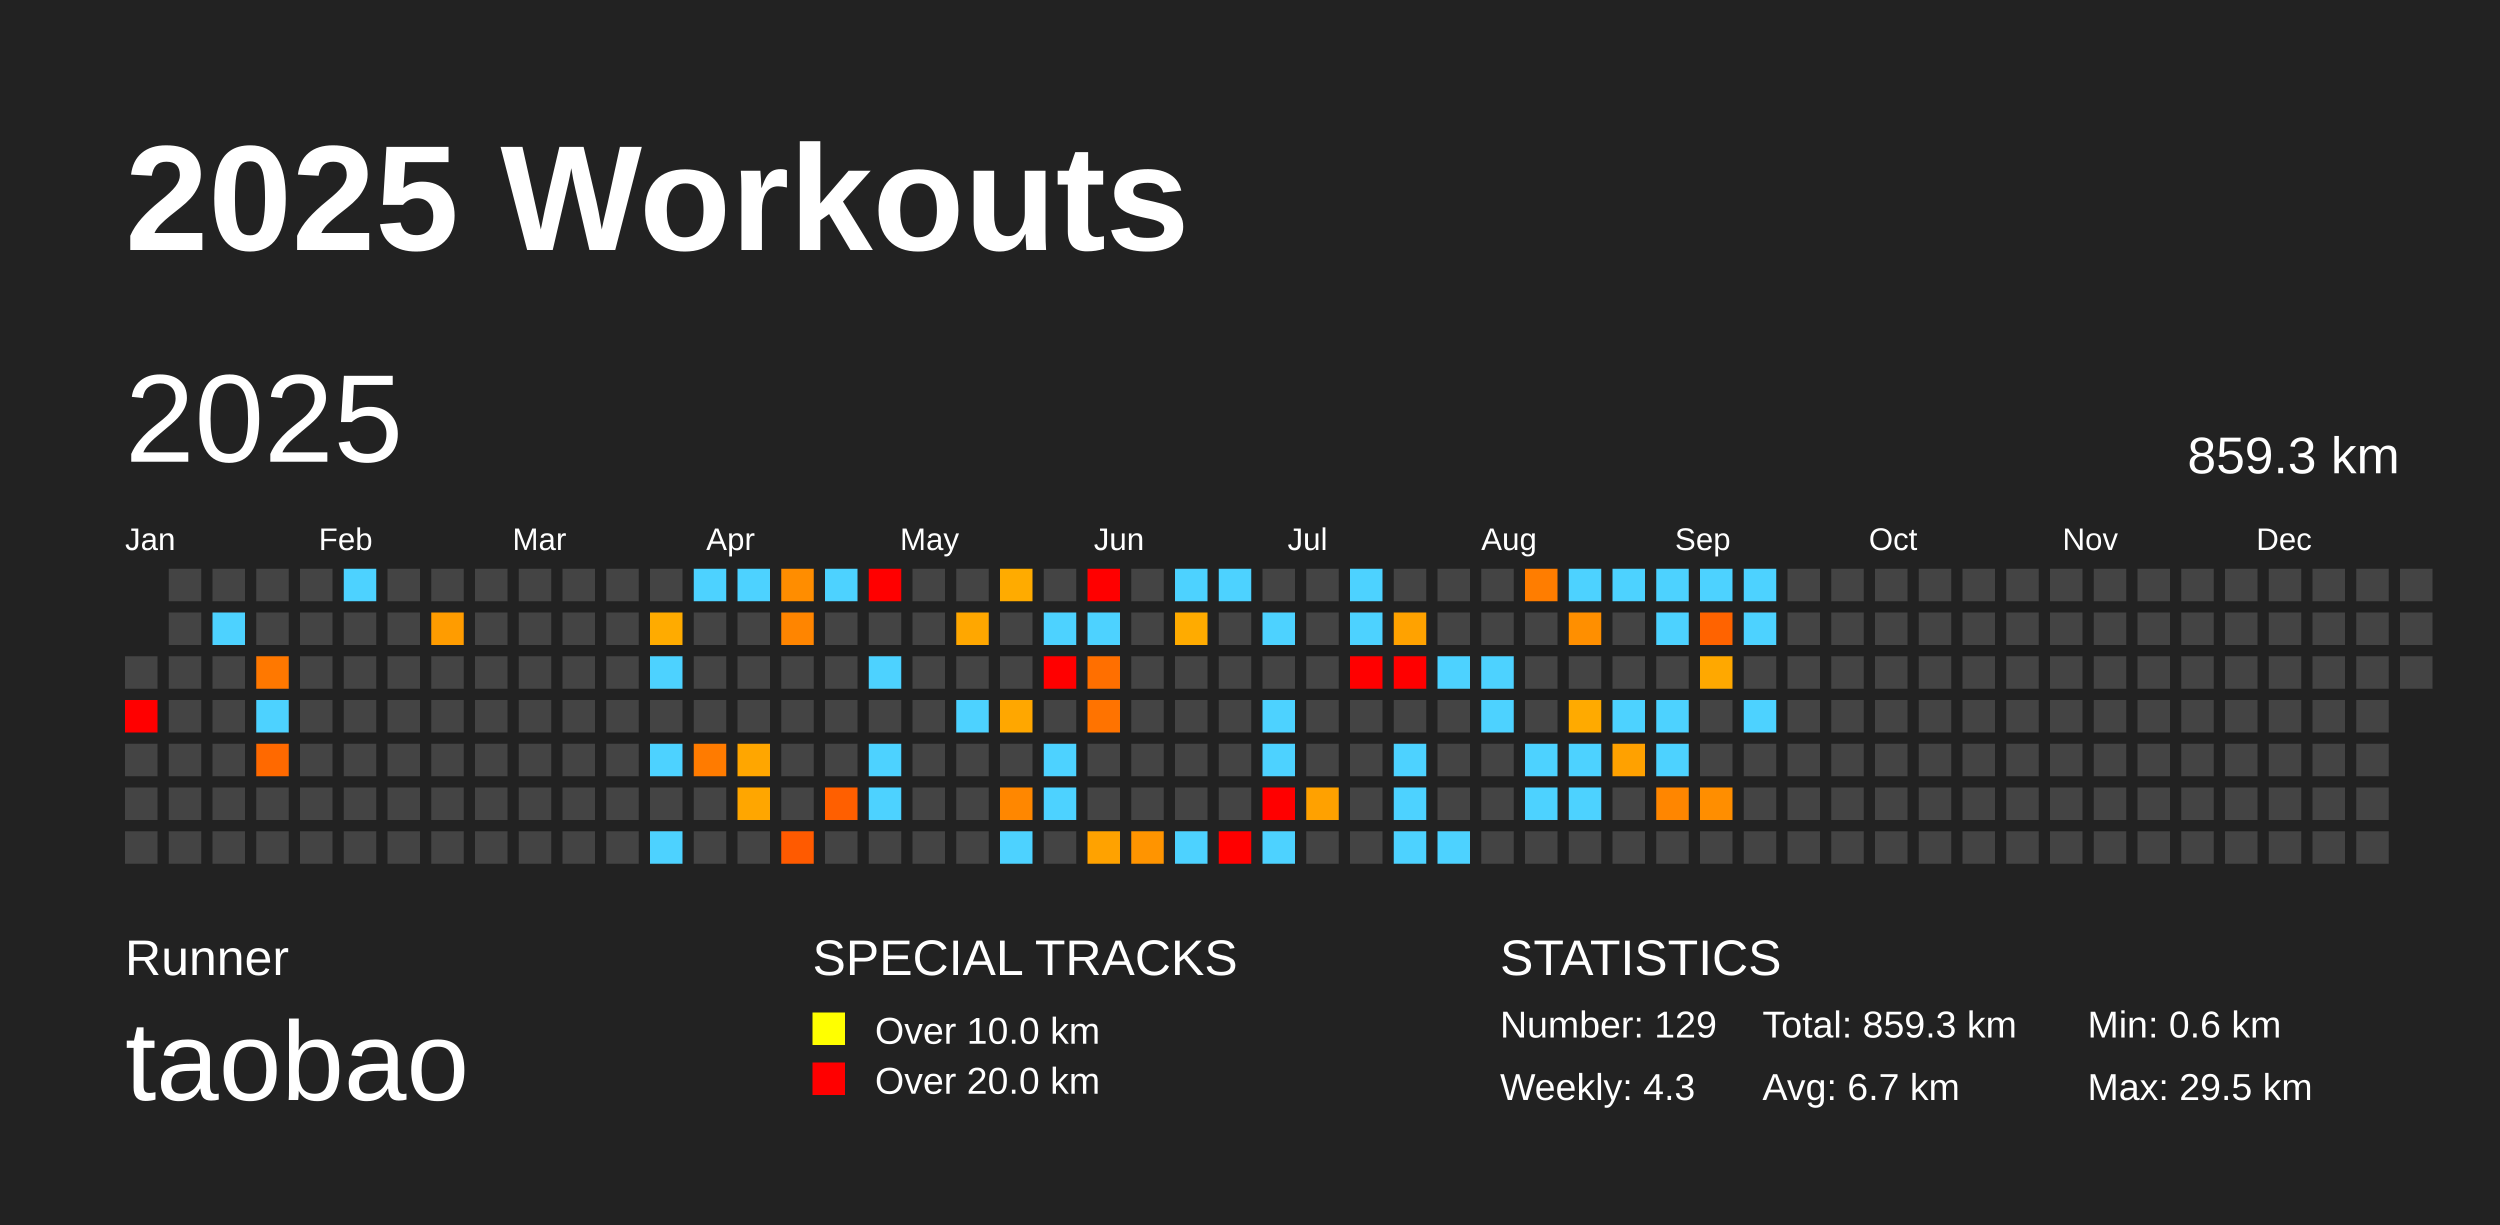
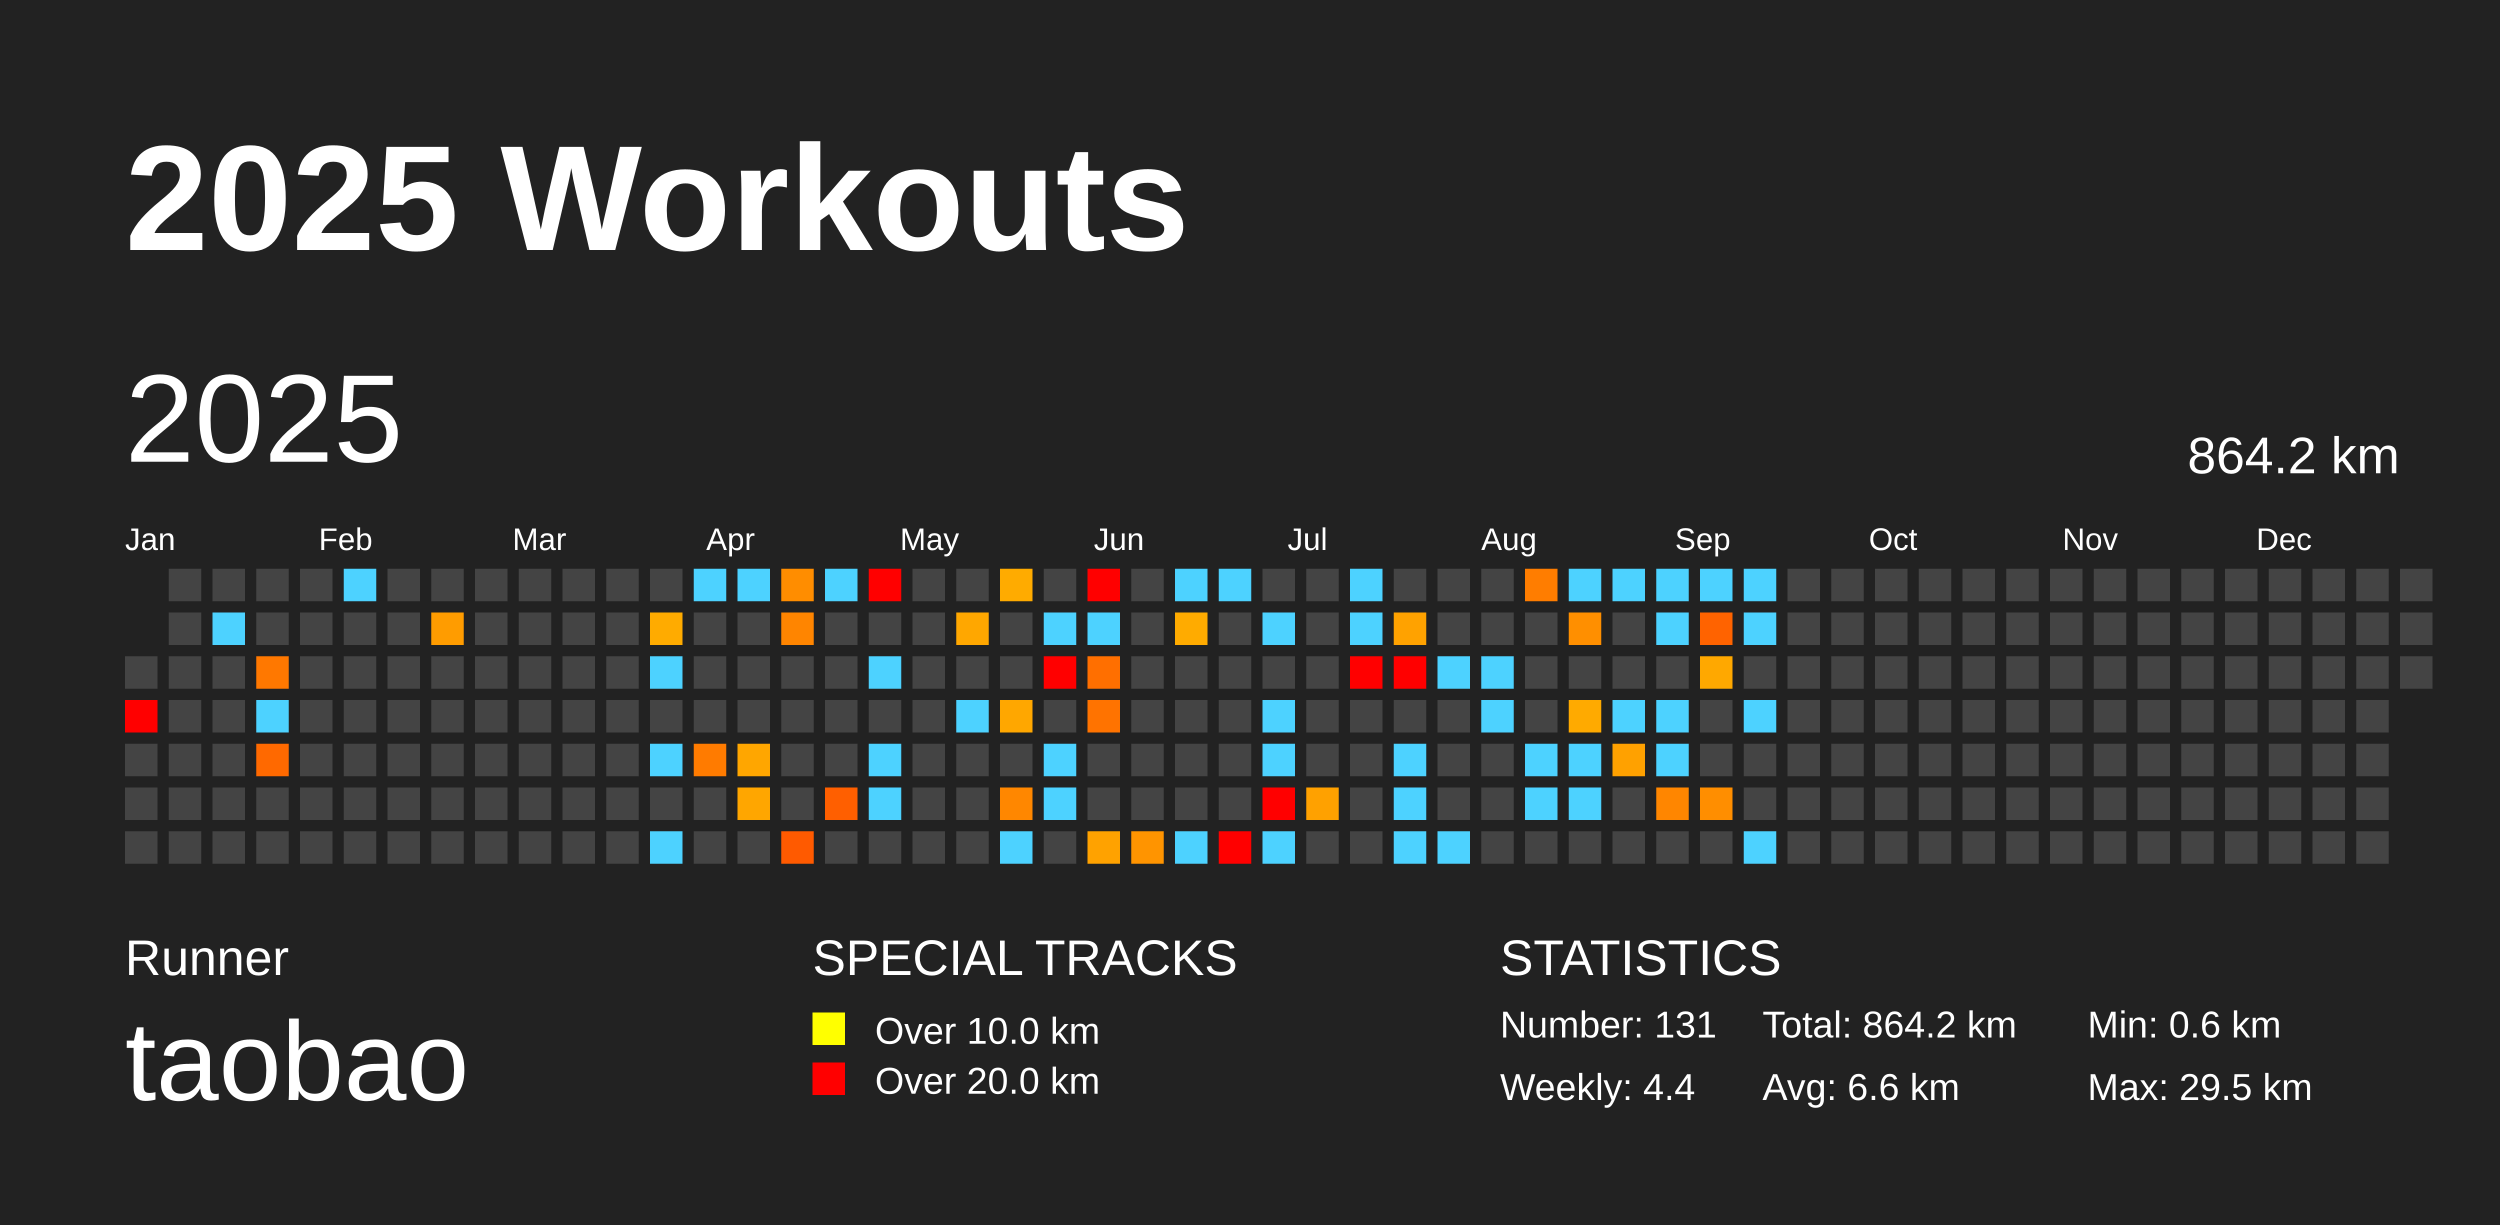
<svg xmlns="http://www.w3.org/2000/svg" baseProfile="full" height="98mm" version="1.1" viewBox="0,0,200,98" width="200mm">
  <defs />
  <rect fill="#222222" height="98" width="200" x="0" y="0" />
  <text fill="#FFFFFF" style="font-size:12px; font-family:Arial; font-weight:bold;" x="10" y="20">2025 Workouts</text>
  <text fill="#FFFFFF" style="font-size:4px; font-family:Arial" x="10" y="78">Runner</text>
  <text fill="#FFFFFF" style="font-size:9px; font-family:Arial" x="10" y="88">taobao</text>
  <text fill="#FFFFFF" style="font-size:4px; font-family:Arial" x="65" y="78">SPECIAL TRACKS</text>
  <rect fill="yellow" height="2.6" width="2.6" x="65" y="81" />
  <text fill="#FFFFFF" style="font-size:3px; font-family:Arial" x="70" y="83.5">Over 10.0 km</text>
  <rect fill="red" height="2.6" width="2.6" x="65" y="85" />
  <text fill="#FFFFFF" style="font-size:3px; font-family:Arial" x="70" y="87.5">Over 20.0 km</text>
  <text fill="#FFFFFF" style="font-size:4px; font-family:Arial" x="120" y="78">STATISTICS</text>
-   <text fill="#FFFFFF" style="font-size:3px; font-family:Arial" x="120" y="83">Number: 129</text>
-   <text fill="#FFFFFF" style="font-size:3px; font-family:Arial" x="120" y="88">Weekly: 4.3</text>
-   <text fill="#FFFFFF" style="font-size:3px; font-family:Arial" x="141" y="83">Total: 859.3 km</text>
-   <text fill="#FFFFFF" style="font-size:3px; font-family:Arial" x="141" y="88">Avg: 6.7 km</text>
+   <text fill="#FFFFFF" style="font-size:3px; font-family:Arial" x="120" y="83">Number: 131</text>
+   <text fill="#FFFFFF" style="font-size:3px; font-family:Arial" x="120" y="88">Weekly: 4.4</text>
+   <text fill="#FFFFFF" style="font-size:3px; font-family:Arial" x="141" y="83">Total: 864.2 km</text>
+   <text fill="#FFFFFF" style="font-size:3px; font-family:Arial" x="141" y="88">Avg: 6.6 km</text>
  <text fill="#FFFFFF" style="font-size:3px; font-family:Arial" x="167" y="83">Min: 0.6 km</text>
  <text fill="#FFFFFF" style="font-size:3px; font-family:Arial" x="167" y="88">Max: 29.5 km</text>
  <text dominant-baseline="hanging" fill="#FFFFFF" style="font-size:10.0px; font-family:Arial;" x="10" y="30">2025</text>
-   <text dominant-baseline="hanging" fill="#FFFFFF" style="font-size:4.125px; font-family:Arial;" x="175" y="35">859.3 km</text>
+   <text dominant-baseline="hanging" fill="#FFFFFF" style="font-size:4.125px; font-family:Arial;" x="175" y="35">864.2 km</text>
  <text fill="#FFFFFF" style="font-size:2.5px; font-family:Arial" x="10.0" y="44">Jan</text>
  <text fill="#FFFFFF" style="font-size:2.5px; font-family:Arial" x="25.5" y="44">Feb</text>
  <text fill="#FFFFFF" style="font-size:2.5px; font-family:Arial" x="41.0" y="44">Mar</text>
  <text fill="#FFFFFF" style="font-size:2.5px; font-family:Arial" x="56.5" y="44">Apr</text>
  <text fill="#FFFFFF" style="font-size:2.5px; font-family:Arial" x="72.0" y="44">May</text>
  <text fill="#FFFFFF" style="font-size:2.5px; font-family:Arial" x="87.5" y="44">Jun</text>
  <text fill="#FFFFFF" style="font-size:2.5px; font-family:Arial" x="103.0" y="44">Jul</text>
  <text fill="#FFFFFF" style="font-size:2.5px; font-family:Arial" x="118.5" y="44">Aug</text>
  <text fill="#FFFFFF" style="font-size:2.5px; font-family:Arial" x="134.0" y="44">Sep</text>
  <text fill="#FFFFFF" style="font-size:2.5px; font-family:Arial" x="149.5" y="44">Oct</text>
  <text fill="#FFFFFF" style="font-size:2.5px; font-family:Arial" x="165.0" y="44">Nov</text>
  <text fill="#FFFFFF" style="font-size:2.5px; font-family:Arial" x="180.5" y="44">Dec</text>
  <rect fill="#444444" height="2.6" width="2.6" x="10.0" y="52.5" />
  <rect fill="red" height="2.6" width="2.6" x="10.0" y="56.0" />
  <rect fill="#444444" height="2.6" width="2.6" x="10.0" y="59.5" />
  <rect fill="#444444" height="2.6" width="2.6" x="10.0" y="63.0" />
  <rect fill="#444444" height="2.6" width="2.6" x="10.0" y="66.5" />
  <rect fill="#444444" height="2.6" width="2.6" x="13.5" y="45.5" />
  <rect fill="#444444" height="2.6" width="2.6" x="13.5" y="49.0" />
  <rect fill="#444444" height="2.6" width="2.6" x="13.5" y="52.5" />
  <rect fill="#444444" height="2.6" width="2.6" x="13.5" y="56.0" />
  <rect fill="#444444" height="2.6" width="2.6" x="13.5" y="59.5" />
  <rect fill="#444444" height="2.6" width="2.6" x="13.5" y="63.0" />
  <rect fill="#444444" height="2.6" width="2.6" x="13.5" y="66.5" />
  <rect fill="#444444" height="2.6" width="2.6" x="17.0" y="45.5" />
  <rect fill="#4dd2ff" height="2.6" width="2.6" x="17.0" y="49.0" />
  <rect fill="#444444" height="2.6" width="2.6" x="17.0" y="52.5" />
  <rect fill="#444444" height="2.6" width="2.6" x="17.0" y="56.0" />
  <rect fill="#444444" height="2.6" width="2.6" x="17.0" y="59.5" />
  <rect fill="#444444" height="2.6" width="2.6" x="17.0" y="63.0" />
  <rect fill="#444444" height="2.6" width="2.6" x="17.0" y="66.5" />
  <rect fill="#444444" height="2.6" width="2.6" x="20.5" y="45.5" />
  <rect fill="#444444" height="2.6" width="2.6" x="20.5" y="49.0" />
  <rect fill="#ff7800" height="2.6" width="2.6" x="20.5" y="52.5" />
  <rect fill="#4dd2ff" height="2.6" width="2.6" x="20.5" y="56.0" />
  <rect fill="#ff6900" height="2.6" width="2.6" x="20.5" y="59.5" />
  <rect fill="#444444" height="2.6" width="2.6" x="20.5" y="63.0" />
  <rect fill="#444444" height="2.6" width="2.6" x="20.5" y="66.5" />
  <rect fill="#444444" height="2.6" width="2.6" x="24.0" y="45.5" />
  <rect fill="#444444" height="2.6" width="2.6" x="24.0" y="49.0" />
  <rect fill="#444444" height="2.6" width="2.6" x="24.0" y="52.5" />
  <rect fill="#444444" height="2.6" width="2.6" x="24.0" y="56.0" />
  <rect fill="#444444" height="2.6" width="2.6" x="24.0" y="59.5" />
  <rect fill="#444444" height="2.6" width="2.6" x="24.0" y="63.0" />
  <rect fill="#444444" height="2.6" width="2.6" x="24.0" y="66.5" />
  <rect fill="#4dd2ff" height="2.6" width="2.6" x="27.5" y="45.5" />
  <rect fill="#444444" height="2.6" width="2.6" x="27.5" y="49.0" />
  <rect fill="#444444" height="2.6" width="2.6" x="27.5" y="52.5" />
  <rect fill="#444444" height="2.6" width="2.6" x="27.5" y="56.0" />
  <rect fill="#444444" height="2.6" width="2.6" x="27.5" y="59.5" />
  <rect fill="#444444" height="2.6" width="2.6" x="27.5" y="63.0" />
  <rect fill="#444444" height="2.6" width="2.6" x="27.5" y="66.5" />
  <rect fill="#444444" height="2.6" width="2.6" x="31.0" y="45.5" />
  <rect fill="#444444" height="2.6" width="2.6" x="31.0" y="49.0" />
  <rect fill="#444444" height="2.6" width="2.6" x="31.0" y="52.5" />
  <rect fill="#444444" height="2.6" width="2.6" x="31.0" y="56.0" />
  <rect fill="#444444" height="2.6" width="2.6" x="31.0" y="59.5" />
  <rect fill="#444444" height="2.6" width="2.6" x="31.0" y="63.0" />
  <rect fill="#444444" height="2.6" width="2.6" x="31.0" y="66.5" />
  <rect fill="#444444" height="2.6" width="2.6" x="34.5" y="45.5" />
  <rect fill="#ff9c00" height="2.6" width="2.6" x="34.5" y="49.0" />
  <rect fill="#444444" height="2.6" width="2.6" x="34.5" y="52.5" />
  <rect fill="#444444" height="2.6" width="2.6" x="34.5" y="56.0" />
  <rect fill="#444444" height="2.6" width="2.6" x="34.5" y="59.5" />
  <rect fill="#444444" height="2.6" width="2.6" x="34.5" y="63.0" />
  <rect fill="#444444" height="2.6" width="2.6" x="34.5" y="66.5" />
  <rect fill="#444444" height="2.6" width="2.6" x="38.0" y="45.5" />
  <rect fill="#444444" height="2.6" width="2.6" x="38.0" y="49.0" />
  <rect fill="#444444" height="2.6" width="2.6" x="38.0" y="52.5" />
  <rect fill="#444444" height="2.6" width="2.6" x="38.0" y="56.0" />
  <rect fill="#444444" height="2.6" width="2.6" x="38.0" y="59.5" />
  <rect fill="#444444" height="2.6" width="2.6" x="38.0" y="63.0" />
  <rect fill="#444444" height="2.6" width="2.6" x="38.0" y="66.5" />
  <rect fill="#444444" height="2.6" width="2.6" x="41.5" y="45.5" />
  <rect fill="#444444" height="2.6" width="2.6" x="41.5" y="49.0" />
  <rect fill="#444444" height="2.6" width="2.6" x="41.5" y="52.5" />
  <rect fill="#444444" height="2.6" width="2.6" x="41.5" y="56.0" />
  <rect fill="#444444" height="2.6" width="2.6" x="41.5" y="59.5" />
  <rect fill="#444444" height="2.6" width="2.6" x="41.5" y="63.0" />
  <rect fill="#444444" height="2.6" width="2.6" x="41.5" y="66.5" />
  <rect fill="#444444" height="2.6" width="2.6" x="45.0" y="45.5" />
  <rect fill="#444444" height="2.6" width="2.6" x="45.0" y="49.0" />
  <rect fill="#444444" height="2.6" width="2.6" x="45.0" y="52.5" />
  <rect fill="#444444" height="2.6" width="2.6" x="45.0" y="56.0" />
  <rect fill="#444444" height="2.6" width="2.6" x="45.0" y="59.5" />
  <rect fill="#444444" height="2.6" width="2.6" x="45.0" y="63.0" />
  <rect fill="#444444" height="2.6" width="2.6" x="45.0" y="66.5" />
  <rect fill="#444444" height="2.6" width="2.6" x="48.5" y="45.5" />
  <rect fill="#444444" height="2.6" width="2.6" x="48.5" y="49.0" />
  <rect fill="#444444" height="2.6" width="2.6" x="48.5" y="52.5" />
  <rect fill="#444444" height="2.6" width="2.6" x="48.5" y="56.0" />
  <rect fill="#444444" height="2.6" width="2.6" x="48.5" y="59.5" />
  <rect fill="#444444" height="2.6" width="2.6" x="48.5" y="63.0" />
  <rect fill="#444444" height="2.6" width="2.6" x="48.5" y="66.5" />
  <rect fill="#444444" height="2.6" width="2.6" x="52.0" y="45.5" />
  <rect fill="#ffab00" height="2.6" width="2.6" x="52.0" y="49.0" />
  <rect fill="#4dd2ff" height="2.6" width="2.6" x="52.0" y="52.5" />
  <rect fill="#444444" height="2.6" width="2.6" x="52.0" y="56.0" />
  <rect fill="#4dd2ff" height="2.6" width="2.6" x="52.0" y="59.5" />
  <rect fill="#444444" height="2.6" width="2.6" x="52.0" y="63.0" />
  <rect fill="#4dd2ff" height="2.6" width="2.6" x="52.0" y="66.5" />
  <rect fill="#4dd2ff" height="2.6" width="2.6" x="55.5" y="45.5" />
  <rect fill="#444444" height="2.6" width="2.6" x="55.5" y="49.0" />
  <rect fill="#444444" height="2.6" width="2.6" x="55.5" y="52.5" />
  <rect fill="#444444" height="2.6" width="2.6" x="55.5" y="56.0" />
  <rect fill="#ff7b00" height="2.6" width="2.6" x="55.5" y="59.5" />
  <rect fill="#444444" height="2.6" width="2.6" x="55.5" y="63.0" />
  <rect fill="#444444" height="2.6" width="2.6" x="55.5" y="66.5" />
  <rect fill="#4dd2ff" height="2.6" width="2.6" x="59.0" y="45.5" />
  <rect fill="#444444" height="2.6" width="2.6" x="59.0" y="49.0" />
  <rect fill="#444444" height="2.6" width="2.6" x="59.0" y="52.5" />
  <rect fill="#444444" height="2.6" width="2.6" x="59.0" y="56.0" />
  <rect fill="#ffa600" height="2.6" width="2.6" x="59.0" y="59.5" />
  <rect fill="#ffa600" height="2.6" width="2.6" x="59.0" y="63.0" />
  <rect fill="#444444" height="2.6" width="2.6" x="59.0" y="66.5" />
  <rect fill="#ff8d00" height="2.6" width="2.6" x="62.5" y="45.5" />
  <rect fill="#ff8500" height="2.6" width="2.6" x="62.5" y="49.0" />
  <rect fill="#444444" height="2.6" width="2.6" x="62.5" y="52.5" />
  <rect fill="#444444" height="2.6" width="2.6" x="62.5" y="56.0" />
  <rect fill="#444444" height="2.6" width="2.6" x="62.5" y="59.5" />
  <rect fill="#444444" height="2.6" width="2.6" x="62.5" y="63.0" />
  <rect fill="#ff5a00" height="2.6" width="2.6" x="62.5" y="66.5" />
  <rect fill="#4dd2ff" height="2.6" width="2.6" x="66.0" y="45.5" />
  <rect fill="#444444" height="2.6" width="2.6" x="66.0" y="49.0" />
  <rect fill="#444444" height="2.6" width="2.6" x="66.0" y="52.5" />
  <rect fill="#444444" height="2.6" width="2.6" x="66.0" y="56.0" />
  <rect fill="#444444" height="2.6" width="2.6" x="66.0" y="59.5" />
  <rect fill="#ff5f00" height="2.6" width="2.6" x="66.0" y="63.0" />
  <rect fill="#444444" height="2.6" width="2.6" x="66.0" y="66.5" />
  <rect fill="red" height="2.6" width="2.6" x="69.5" y="45.5" />
  <rect fill="#444444" height="2.6" width="2.6" x="69.5" y="49.0" />
  <rect fill="#4dd2ff" height="2.6" width="2.6" x="69.5" y="52.5" />
  <rect fill="#444444" height="2.6" width="2.6" x="69.5" y="56.0" />
  <rect fill="#4dd2ff" height="2.6" width="2.6" x="69.5" y="59.5" />
  <rect fill="#4dd2ff" height="2.6" width="2.6" x="69.5" y="63.0" />
  <rect fill="#444444" height="2.6" width="2.6" x="69.5" y="66.5" />
  <rect fill="#444444" height="2.6" width="2.6" x="73.0" y="45.5" />
  <rect fill="#444444" height="2.6" width="2.6" x="73.0" y="49.0" />
  <rect fill="#444444" height="2.6" width="2.6" x="73.0" y="52.5" />
  <rect fill="#444444" height="2.6" width="2.6" x="73.0" y="56.0" />
  <rect fill="#444444" height="2.6" width="2.6" x="73.0" y="59.5" />
  <rect fill="#444444" height="2.6" width="2.6" x="73.0" y="63.0" />
  <rect fill="#444444" height="2.6" width="2.6" x="73.0" y="66.5" />
  <rect fill="#444444" height="2.6" width="2.6" x="76.5" y="45.5" />
  <rect fill="#ffa700" height="2.6" width="2.6" x="76.5" y="49.0" />
  <rect fill="#444444" height="2.6" width="2.6" x="76.5" y="52.5" />
  <rect fill="#4dd2ff" height="2.6" width="2.6" x="76.5" y="56.0" />
  <rect fill="#444444" height="2.6" width="2.6" x="76.5" y="59.5" />
  <rect fill="#444444" height="2.6" width="2.6" x="76.5" y="63.0" />
  <rect fill="#444444" height="2.6" width="2.6" x="76.5" y="66.5" />
  <rect fill="#ffab00" height="2.6" width="2.6" x="80.0" y="45.5" />
  <rect fill="#444444" height="2.6" width="2.6" x="80.0" y="49.0" />
  <rect fill="#444444" height="2.6" width="2.6" x="80.0" y="52.5" />
  <rect fill="#ffa700" height="2.6" width="2.6" x="80.0" y="56.0" />
  <rect fill="#444444" height="2.6" width="2.6" x="80.0" y="59.5" />
  <rect fill="#ff8700" height="2.6" width="2.6" x="80.0" y="63.0" />
  <rect fill="#4dd2ff" height="2.6" width="2.6" x="80.0" y="66.5" />
  <rect fill="#444444" height="2.6" width="2.6" x="83.5" y="45.5" />
  <rect fill="#4dd2ff" height="2.6" width="2.6" x="83.5" y="49.0" />
  <rect fill="red" height="2.6" width="2.6" x="83.5" y="52.5" />
  <rect fill="#444444" height="2.6" width="2.6" x="83.5" y="56.0" />
  <rect fill="#4dd2ff" height="2.6" width="2.6" x="83.5" y="59.5" />
  <rect fill="#4dd2ff" height="2.6" width="2.6" x="83.5" y="63.0" />
  <rect fill="#444444" height="2.6" width="2.6" x="83.5" y="66.5" />
  <rect fill="red" height="2.6" width="2.6" x="87.0" y="45.5" />
  <rect fill="#4dd2ff" height="2.6" width="2.6" x="87.0" y="49.0" />
  <rect fill="#ff6f00" height="2.6" width="2.6" x="87.0" y="52.5" />
  <rect fill="#ff7300" height="2.6" width="2.6" x="87.0" y="56.0" />
  <rect fill="#444444" height="2.6" width="2.6" x="87.0" y="59.5" />
  <rect fill="#444444" height="2.6" width="2.6" x="87.0" y="63.0" />
  <rect fill="#ffa200" height="2.6" width="2.6" x="87.0" y="66.5" />
  <rect fill="#444444" height="2.6" width="2.6" x="90.5" y="45.5" />
  <rect fill="#444444" height="2.6" width="2.6" x="90.5" y="49.0" />
  <rect fill="#444444" height="2.6" width="2.6" x="90.5" y="52.5" />
  <rect fill="#444444" height="2.6" width="2.6" x="90.5" y="56.0" />
  <rect fill="#444444" height="2.6" width="2.6" x="90.5" y="59.5" />
  <rect fill="#444444" height="2.6" width="2.6" x="90.5" y="63.0" />
  <rect fill="#ff9400" height="2.6" width="2.6" x="90.5" y="66.5" />
  <rect fill="#4dd2ff" height="2.6" width="2.6" x="94.0" y="45.5" />
  <rect fill="#ffab00" height="2.6" width="2.6" x="94.0" y="49.0" />
  <rect fill="#444444" height="2.6" width="2.6" x="94.0" y="52.5" />
  <rect fill="#444444" height="2.6" width="2.6" x="94.0" y="56.0" />
  <rect fill="#444444" height="2.6" width="2.6" x="94.0" y="59.5" />
  <rect fill="#444444" height="2.6" width="2.6" x="94.0" y="63.0" />
  <rect fill="#4dd2ff" height="2.6" width="2.6" x="94.0" y="66.5" />
  <rect fill="#4dd2ff" height="2.6" width="2.6" x="97.5" y="45.5" />
  <rect fill="#444444" height="2.6" width="2.6" x="97.5" y="49.0" />
  <rect fill="#444444" height="2.6" width="2.6" x="97.5" y="52.5" />
  <rect fill="#444444" height="2.6" width="2.6" x="97.5" y="56.0" />
  <rect fill="#444444" height="2.6" width="2.6" x="97.5" y="59.5" />
  <rect fill="#444444" height="2.6" width="2.6" x="97.5" y="63.0" />
  <rect fill="red" height="2.6" width="2.6" x="97.5" y="66.5" />
  <rect fill="#444444" height="2.6" width="2.6" x="101.0" y="45.5" />
  <rect fill="#4dd2ff" height="2.6" width="2.6" x="101.0" y="49.0" />
  <rect fill="#444444" height="2.6" width="2.6" x="101.0" y="52.5" />
  <rect fill="#4dd2ff" height="2.6" width="2.6" x="101.0" y="56.0" />
  <rect fill="#4dd2ff" height="2.6" width="2.6" x="101.0" y="59.5" />
  <rect fill="red" height="2.6" width="2.6" x="101.0" y="63.0" />
  <rect fill="#4dd2ff" height="2.6" width="2.6" x="101.0" y="66.5" />
  <rect fill="#444444" height="2.6" width="2.6" x="104.5" y="45.5" />
  <rect fill="#444444" height="2.6" width="2.6" x="104.5" y="49.0" />
  <rect fill="#444444" height="2.6" width="2.6" x="104.5" y="52.5" />
  <rect fill="#444444" height="2.6" width="2.6" x="104.5" y="56.0" />
  <rect fill="#444444" height="2.6" width="2.6" x="104.5" y="59.5" />
  <rect fill="#ffa100" height="2.6" width="2.6" x="104.5" y="63.0" />
  <rect fill="#444444" height="2.6" width="2.6" x="104.5" y="66.5" />
  <rect fill="#4dd2ff" height="2.6" width="2.6" x="108.0" y="45.5" />
  <rect fill="#4dd2ff" height="2.6" width="2.6" x="108.0" y="49.0" />
  <rect fill="red" height="2.6" width="2.6" x="108.0" y="52.5" />
  <rect fill="#444444" height="2.6" width="2.6" x="108.0" y="56.0" />
  <rect fill="#444444" height="2.6" width="2.6" x="108.0" y="59.5" />
  <rect fill="#444444" height="2.6" width="2.6" x="108.0" y="63.0" />
  <rect fill="#444444" height="2.6" width="2.6" x="108.0" y="66.5" />
  <rect fill="#444444" height="2.6" width="2.6" x="111.5" y="45.5" />
  <rect fill="#ffa200" height="2.6" width="2.6" x="111.5" y="49.0" />
  <rect fill="red" height="2.6" width="2.6" x="111.5" y="52.5" />
  <rect fill="#444444" height="2.6" width="2.6" x="111.5" y="56.0" />
  <rect fill="#4dd2ff" height="2.6" width="2.6" x="111.5" y="59.5" />
  <rect fill="#4dd2ff" height="2.6" width="2.6" x="111.5" y="63.0" />
  <rect fill="#4dd2ff" height="2.6" width="2.6" x="111.5" y="66.5" />
  <rect fill="#444444" height="2.6" width="2.6" x="115.0" y="45.5" />
  <rect fill="#444444" height="2.6" width="2.6" x="115.0" y="49.0" />
  <rect fill="#4dd2ff" height="2.6" width="2.6" x="115.0" y="52.5" />
  <rect fill="#444444" height="2.6" width="2.6" x="115.0" y="56.0" />
  <rect fill="#444444" height="2.6" width="2.6" x="115.0" y="59.5" />
  <rect fill="#444444" height="2.6" width="2.6" x="115.0" y="63.0" />
  <rect fill="#4dd2ff" height="2.6" width="2.6" x="115.0" y="66.5" />
  <rect fill="#444444" height="2.6" width="2.6" x="118.5" y="45.5" />
  <rect fill="#444444" height="2.6" width="2.6" x="118.5" y="49.0" />
  <rect fill="#4dd2ff" height="2.6" width="2.6" x="118.5" y="52.5" />
  <rect fill="#4dd2ff" height="2.6" width="2.6" x="118.5" y="56.0" />
  <rect fill="#444444" height="2.6" width="2.6" x="118.5" y="59.5" />
  <rect fill="#444444" height="2.6" width="2.6" x="118.5" y="63.0" />
  <rect fill="#444444" height="2.6" width="2.6" x="118.5" y="66.5" />
  <rect fill="#ff7d00" height="2.6" width="2.6" x="122.0" y="45.5" />
  <rect fill="#444444" height="2.6" width="2.6" x="122.0" y="49.0" />
  <rect fill="#444444" height="2.6" width="2.6" x="122.0" y="52.5" />
  <rect fill="#444444" height="2.6" width="2.6" x="122.0" y="56.0" />
  <rect fill="#4dd2ff" height="2.6" width="2.6" x="122.0" y="59.5" />
  <rect fill="#4dd2ff" height="2.6" width="2.6" x="122.0" y="63.0" />
  <rect fill="#444444" height="2.6" width="2.6" x="122.0" y="66.5" />
  <rect fill="#4dd2ff" height="2.6" width="2.6" x="125.5" y="45.5" />
  <rect fill="#ff8f00" height="2.6" width="2.6" x="125.5" y="49.0" />
  <rect fill="#444444" height="2.6" width="2.6" x="125.5" y="52.5" />
  <rect fill="#ffaa00" height="2.6" width="2.6" x="125.5" y="56.0" />
  <rect fill="#4dd2ff" height="2.6" width="2.6" x="125.5" y="59.5" />
  <rect fill="#4dd2ff" height="2.6" width="2.6" x="125.5" y="63.0" />
  <rect fill="#444444" height="2.6" width="2.6" x="125.5" y="66.5" />
  <rect fill="#4dd2ff" height="2.6" width="2.6" x="129.0" y="45.5" />
  <rect fill="#444444" height="2.6" width="2.6" x="129.0" y="49.0" />
  <rect fill="#444444" height="2.6" width="2.6" x="129.0" y="52.5" />
  <rect fill="#4dd2ff" height="2.6" width="2.6" x="129.0" y="56.0" />
  <rect fill="#ffa100" height="2.6" width="2.6" x="129.0" y="59.5" />
  <rect fill="#444444" height="2.6" width="2.6" x="129.0" y="63.0" />
  <rect fill="#444444" height="2.6" width="2.6" x="129.0" y="66.5" />
  <rect fill="#4dd2ff" height="2.6" width="2.6" x="132.5" y="45.5" />
  <rect fill="#4dd2ff" height="2.6" width="2.6" x="132.5" y="49.0" />
  <rect fill="#444444" height="2.6" width="2.6" x="132.5" y="52.5" />
  <rect fill="#4dd2ff" height="2.6" width="2.6" x="132.5" y="56.0" />
  <rect fill="#4dd2ff" height="2.6" width="2.6" x="132.5" y="59.5" />
  <rect fill="#ff8600" height="2.6" width="2.6" x="132.5" y="63.0" />
  <rect fill="#444444" height="2.6" width="2.6" x="132.5" y="66.5" />
  <rect fill="#4dd2ff" height="2.6" width="2.6" x="136.0" y="45.5" />
  <rect fill="#ff6300" height="2.6" width="2.6" x="136.0" y="49.0" />
  <rect fill="#ffa800" height="2.6" width="2.6" x="136.0" y="52.5" />
  <rect fill="#444444" height="2.6" width="2.6" x="136.0" y="56.0" />
  <rect fill="#444444" height="2.6" width="2.6" x="136.0" y="59.5" />
  <rect fill="#ff8e00" height="2.6" width="2.6" x="136.0" y="63.0" />
  <rect fill="#444444" height="2.6" width="2.6" x="136.0" y="66.5" />
  <rect fill="#4dd2ff" height="2.6" width="2.6" x="139.5" y="45.5" />
  <rect fill="#4dd2ff" height="2.6" width="2.6" x="139.5" y="49.0" />
  <rect fill="#444444" height="2.6" width="2.6" x="139.5" y="52.5" />
  <rect fill="#4dd2ff" height="2.6" width="2.6" x="139.5" y="56.0" />
  <rect fill="#444444" height="2.6" width="2.6" x="139.5" y="59.5" />
  <rect fill="#444444" height="2.6" width="2.6" x="139.5" y="63.0" />
-   <rect fill="#444444" height="2.6" width="2.6" x="139.5" y="66.5" />
+   <rect fill="#4dd2ff" height="2.6" width="2.6" x="139.5" y="66.5" />
  <rect fill="#444444" height="2.6" width="2.6" x="143.0" y="45.5" />
  <rect fill="#444444" height="2.6" width="2.6" x="143.0" y="49.0" />
  <rect fill="#444444" height="2.6" width="2.6" x="143.0" y="52.5" />
  <rect fill="#444444" height="2.6" width="2.6" x="143.0" y="56.0" />
  <rect fill="#444444" height="2.6" width="2.6" x="143.0" y="59.5" />
  <rect fill="#444444" height="2.6" width="2.6" x="143.0" y="63.0" />
  <rect fill="#444444" height="2.6" width="2.6" x="143.0" y="66.5" />
  <rect fill="#444444" height="2.6" width="2.6" x="146.5" y="45.5" />
  <rect fill="#444444" height="2.6" width="2.6" x="146.5" y="49.0" />
  <rect fill="#444444" height="2.6" width="2.6" x="146.5" y="52.5" />
  <rect fill="#444444" height="2.6" width="2.6" x="146.5" y="56.0" />
  <rect fill="#444444" height="2.6" width="2.6" x="146.5" y="59.5" />
  <rect fill="#444444" height="2.6" width="2.6" x="146.5" y="63.0" />
  <rect fill="#444444" height="2.6" width="2.6" x="146.5" y="66.5" />
  <rect fill="#444444" height="2.6" width="2.6" x="150.0" y="45.5" />
  <rect fill="#444444" height="2.6" width="2.6" x="150.0" y="49.0" />
  <rect fill="#444444" height="2.6" width="2.6" x="150.0" y="52.5" />
  <rect fill="#444444" height="2.6" width="2.6" x="150.0" y="56.0" />
  <rect fill="#444444" height="2.6" width="2.6" x="150.0" y="59.5" />
  <rect fill="#444444" height="2.6" width="2.6" x="150.0" y="63.0" />
  <rect fill="#444444" height="2.6" width="2.6" x="150.0" y="66.5" />
  <rect fill="#444444" height="2.6" width="2.6" x="153.5" y="45.5" />
  <rect fill="#444444" height="2.6" width="2.6" x="153.5" y="49.0" />
  <rect fill="#444444" height="2.6" width="2.6" x="153.5" y="52.5" />
  <rect fill="#444444" height="2.6" width="2.6" x="153.5" y="56.0" />
  <rect fill="#444444" height="2.6" width="2.6" x="153.5" y="59.5" />
  <rect fill="#444444" height="2.6" width="2.6" x="153.5" y="63.0" />
  <rect fill="#444444" height="2.6" width="2.6" x="153.5" y="66.5" />
  <rect fill="#444444" height="2.6" width="2.6" x="157.0" y="45.5" />
  <rect fill="#444444" height="2.6" width="2.6" x="157.0" y="49.0" />
  <rect fill="#444444" height="2.6" width="2.6" x="157.0" y="52.5" />
  <rect fill="#444444" height="2.6" width="2.6" x="157.0" y="56.0" />
  <rect fill="#444444" height="2.6" width="2.6" x="157.0" y="59.5" />
  <rect fill="#444444" height="2.6" width="2.6" x="157.0" y="63.0" />
  <rect fill="#444444" height="2.6" width="2.6" x="157.0" y="66.5" />
  <rect fill="#444444" height="2.6" width="2.6" x="160.5" y="45.5" />
  <rect fill="#444444" height="2.6" width="2.6" x="160.5" y="49.0" />
  <rect fill="#444444" height="2.6" width="2.6" x="160.5" y="52.5" />
  <rect fill="#444444" height="2.6" width="2.6" x="160.5" y="56.0" />
  <rect fill="#444444" height="2.6" width="2.6" x="160.5" y="59.5" />
  <rect fill="#444444" height="2.6" width="2.6" x="160.5" y="63.0" />
  <rect fill="#444444" height="2.6" width="2.6" x="160.5" y="66.5" />
  <rect fill="#444444" height="2.6" width="2.6" x="164.0" y="45.5" />
  <rect fill="#444444" height="2.6" width="2.6" x="164.0" y="49.0" />
  <rect fill="#444444" height="2.6" width="2.6" x="164.0" y="52.5" />
  <rect fill="#444444" height="2.6" width="2.6" x="164.0" y="56.0" />
  <rect fill="#444444" height="2.6" width="2.6" x="164.0" y="59.5" />
  <rect fill="#444444" height="2.6" width="2.6" x="164.0" y="63.0" />
  <rect fill="#444444" height="2.6" width="2.6" x="164.0" y="66.5" />
  <rect fill="#444444" height="2.6" width="2.6" x="167.5" y="45.5" />
  <rect fill="#444444" height="2.6" width="2.6" x="167.5" y="49.0" />
  <rect fill="#444444" height="2.6" width="2.6" x="167.5" y="52.5" />
  <rect fill="#444444" height="2.6" width="2.6" x="167.5" y="56.0" />
  <rect fill="#444444" height="2.6" width="2.6" x="167.5" y="59.5" />
  <rect fill="#444444" height="2.6" width="2.6" x="167.5" y="63.0" />
  <rect fill="#444444" height="2.6" width="2.6" x="167.5" y="66.5" />
  <rect fill="#444444" height="2.6" width="2.6" x="171.0" y="45.5" />
  <rect fill="#444444" height="2.6" width="2.6" x="171.0" y="49.0" />
  <rect fill="#444444" height="2.6" width="2.6" x="171.0" y="52.5" />
  <rect fill="#444444" height="2.6" width="2.6" x="171.0" y="56.0" />
  <rect fill="#444444" height="2.6" width="2.6" x="171.0" y="59.5" />
  <rect fill="#444444" height="2.6" width="2.6" x="171.0" y="63.0" />
  <rect fill="#444444" height="2.6" width="2.6" x="171.0" y="66.5" />
  <rect fill="#444444" height="2.6" width="2.6" x="174.5" y="45.5" />
  <rect fill="#444444" height="2.6" width="2.6" x="174.5" y="49.0" />
  <rect fill="#444444" height="2.6" width="2.6" x="174.5" y="52.5" />
  <rect fill="#444444" height="2.6" width="2.6" x="174.5" y="56.0" />
  <rect fill="#444444" height="2.6" width="2.6" x="174.5" y="59.5" />
  <rect fill="#444444" height="2.6" width="2.6" x="174.5" y="63.0" />
  <rect fill="#444444" height="2.6" width="2.6" x="174.5" y="66.5" />
  <rect fill="#444444" height="2.6" width="2.6" x="178.0" y="45.5" />
  <rect fill="#444444" height="2.6" width="2.6" x="178.0" y="49.0" />
  <rect fill="#444444" height="2.6" width="2.6" x="178.0" y="52.5" />
  <rect fill="#444444" height="2.6" width="2.6" x="178.0" y="56.0" />
  <rect fill="#444444" height="2.6" width="2.6" x="178.0" y="59.5" />
  <rect fill="#444444" height="2.6" width="2.6" x="178.0" y="63.0" />
  <rect fill="#444444" height="2.6" width="2.6" x="178.0" y="66.5" />
  <rect fill="#444444" height="2.6" width="2.6" x="181.5" y="45.5" />
  <rect fill="#444444" height="2.6" width="2.6" x="181.5" y="49.0" />
  <rect fill="#444444" height="2.6" width="2.6" x="181.5" y="52.5" />
  <rect fill="#444444" height="2.6" width="2.6" x="181.5" y="56.0" />
  <rect fill="#444444" height="2.6" width="2.6" x="181.5" y="59.5" />
  <rect fill="#444444" height="2.6" width="2.6" x="181.5" y="63.0" />
  <rect fill="#444444" height="2.6" width="2.6" x="181.5" y="66.5" />
  <rect fill="#444444" height="2.6" width="2.6" x="185.0" y="45.5" />
  <rect fill="#444444" height="2.6" width="2.6" x="185.0" y="49.0" />
  <rect fill="#444444" height="2.6" width="2.6" x="185.0" y="52.5" />
  <rect fill="#444444" height="2.6" width="2.6" x="185.0" y="56.0" />
  <rect fill="#444444" height="2.6" width="2.6" x="185.0" y="59.5" />
  <rect fill="#444444" height="2.6" width="2.6" x="185.0" y="63.0" />
  <rect fill="#444444" height="2.6" width="2.6" x="185.0" y="66.5" />
  <rect fill="#444444" height="2.6" width="2.6" x="188.5" y="45.5" />
  <rect fill="#444444" height="2.6" width="2.6" x="188.5" y="49.0" />
  <rect fill="#444444" height="2.6" width="2.6" x="188.5" y="52.5" />
  <rect fill="#444444" height="2.6" width="2.6" x="188.5" y="56.0" />
  <rect fill="#444444" height="2.6" width="2.6" x="188.5" y="59.5" />
  <rect fill="#444444" height="2.6" width="2.6" x="188.5" y="63.0" />
  <rect fill="#444444" height="2.6" width="2.6" x="188.5" y="66.5" />
  <rect fill="#444444" height="2.6" width="2.6" x="192.0" y="45.5" />
  <rect fill="#444444" height="2.6" width="2.6" x="192.0" y="49.0" />
  <rect fill="#444444" height="2.6" width="2.6" x="192.0" y="52.5" />
</svg>
